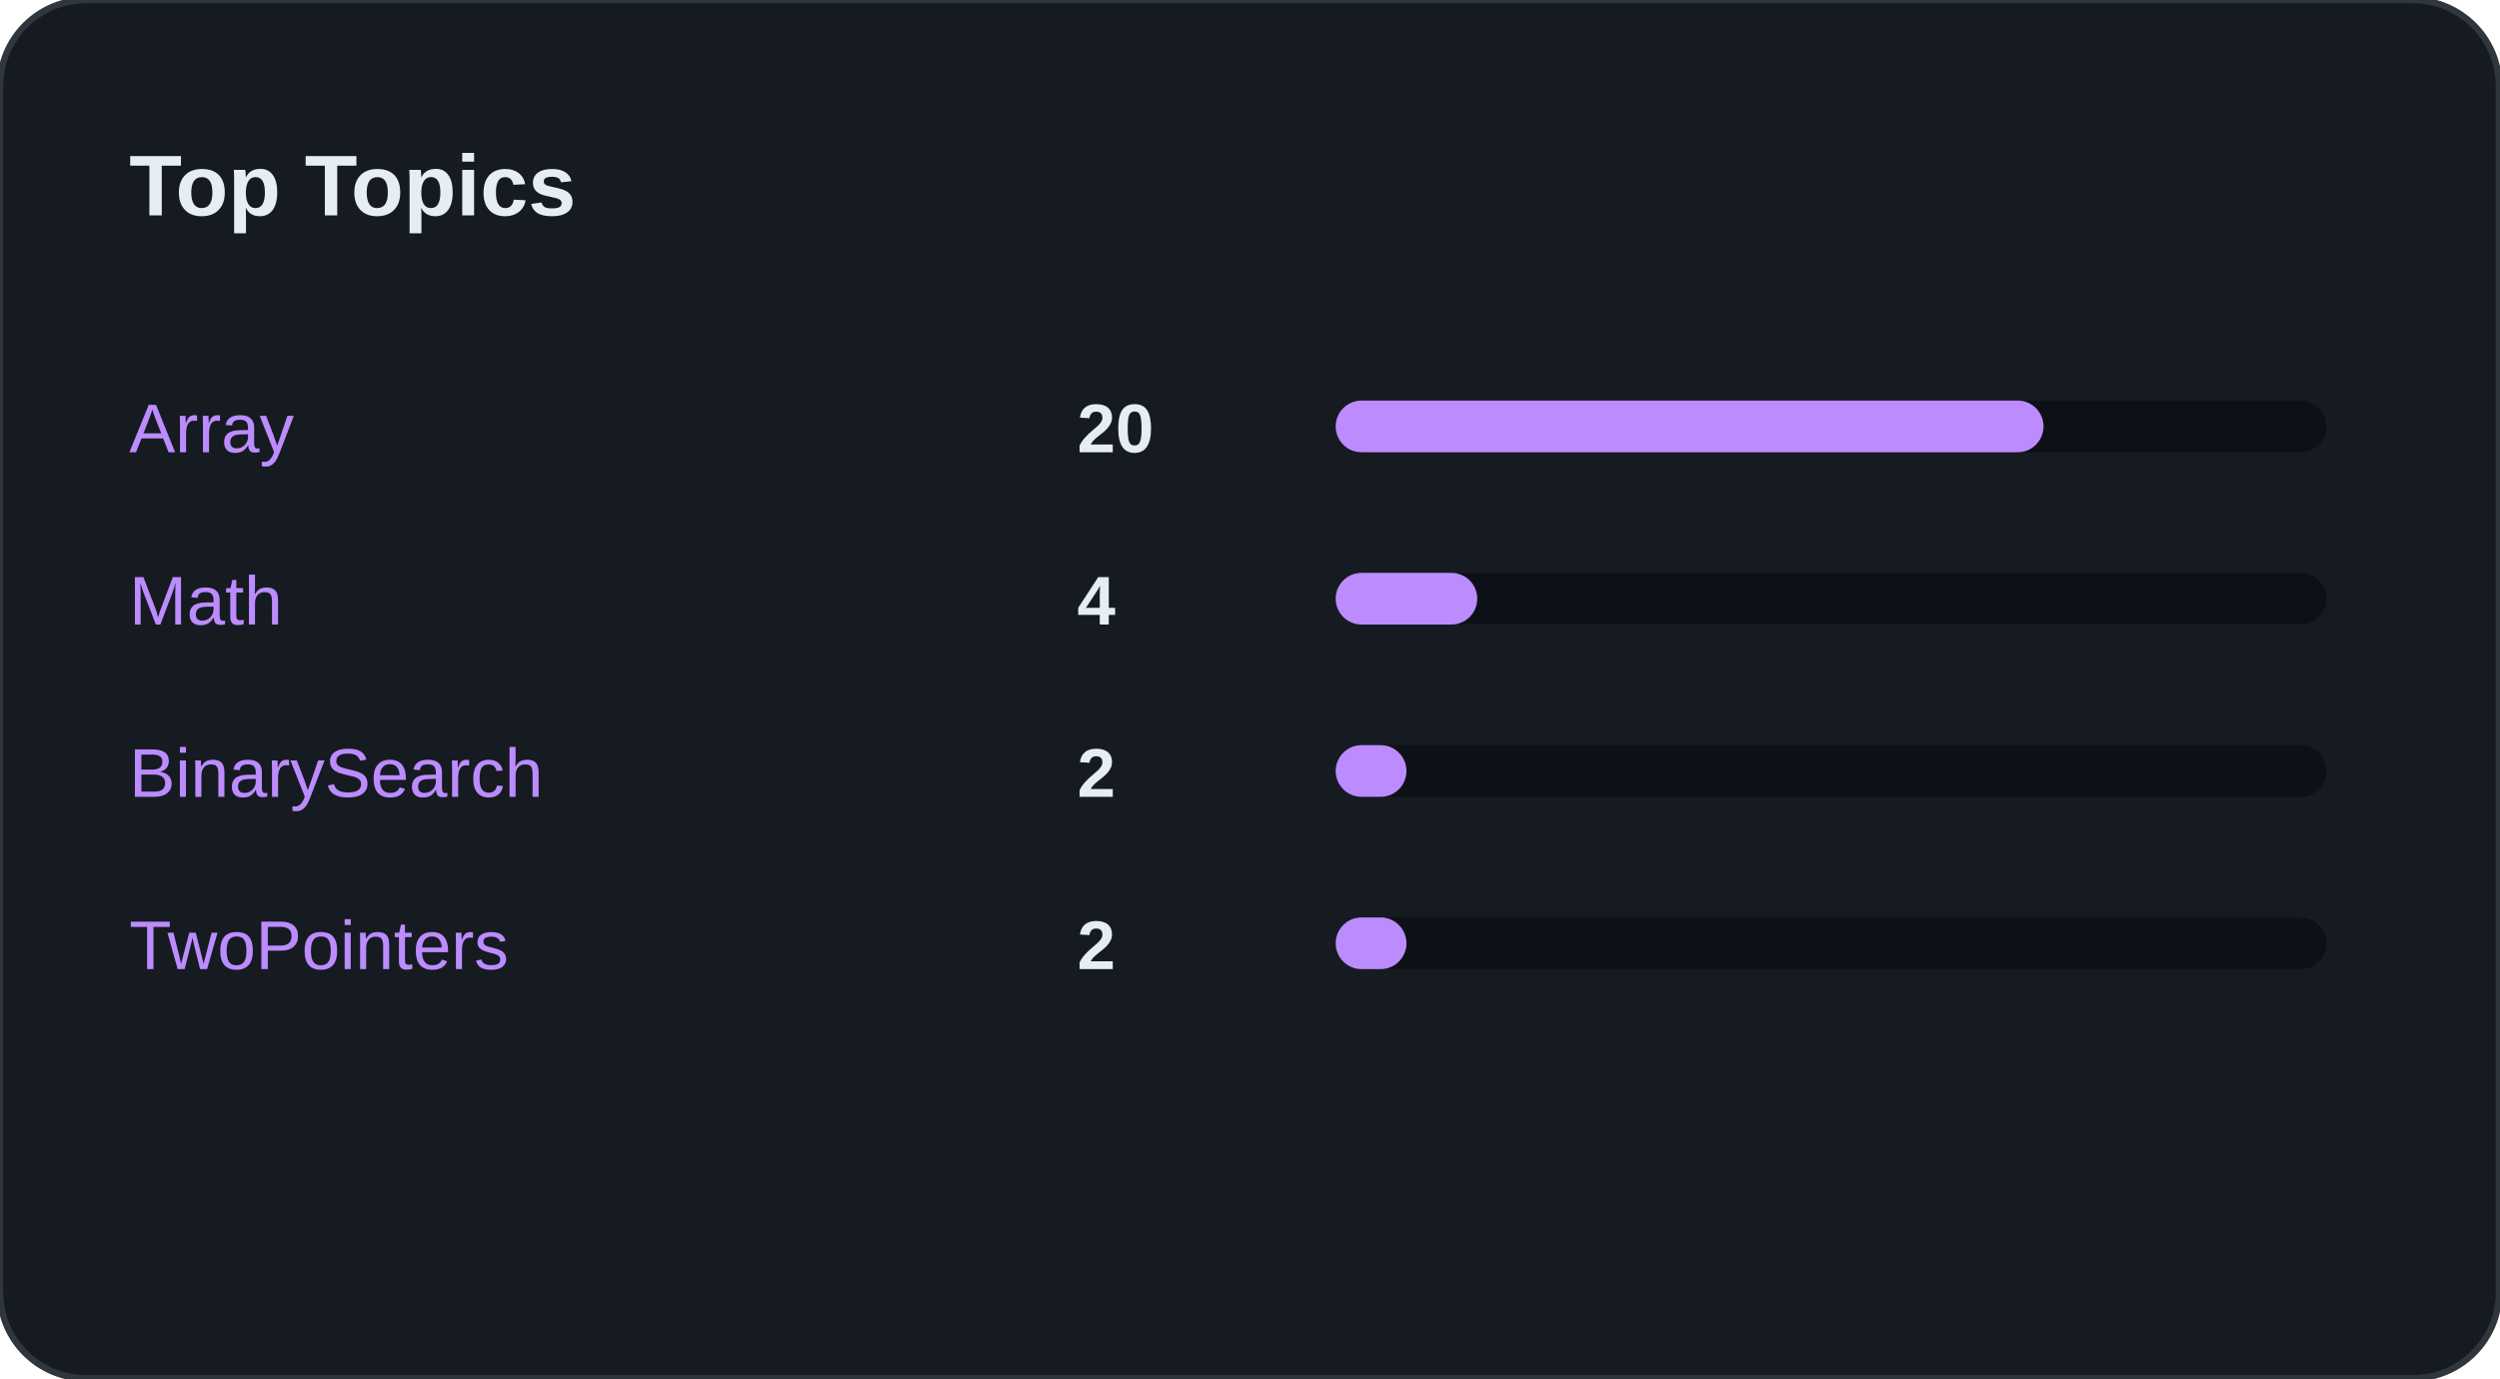
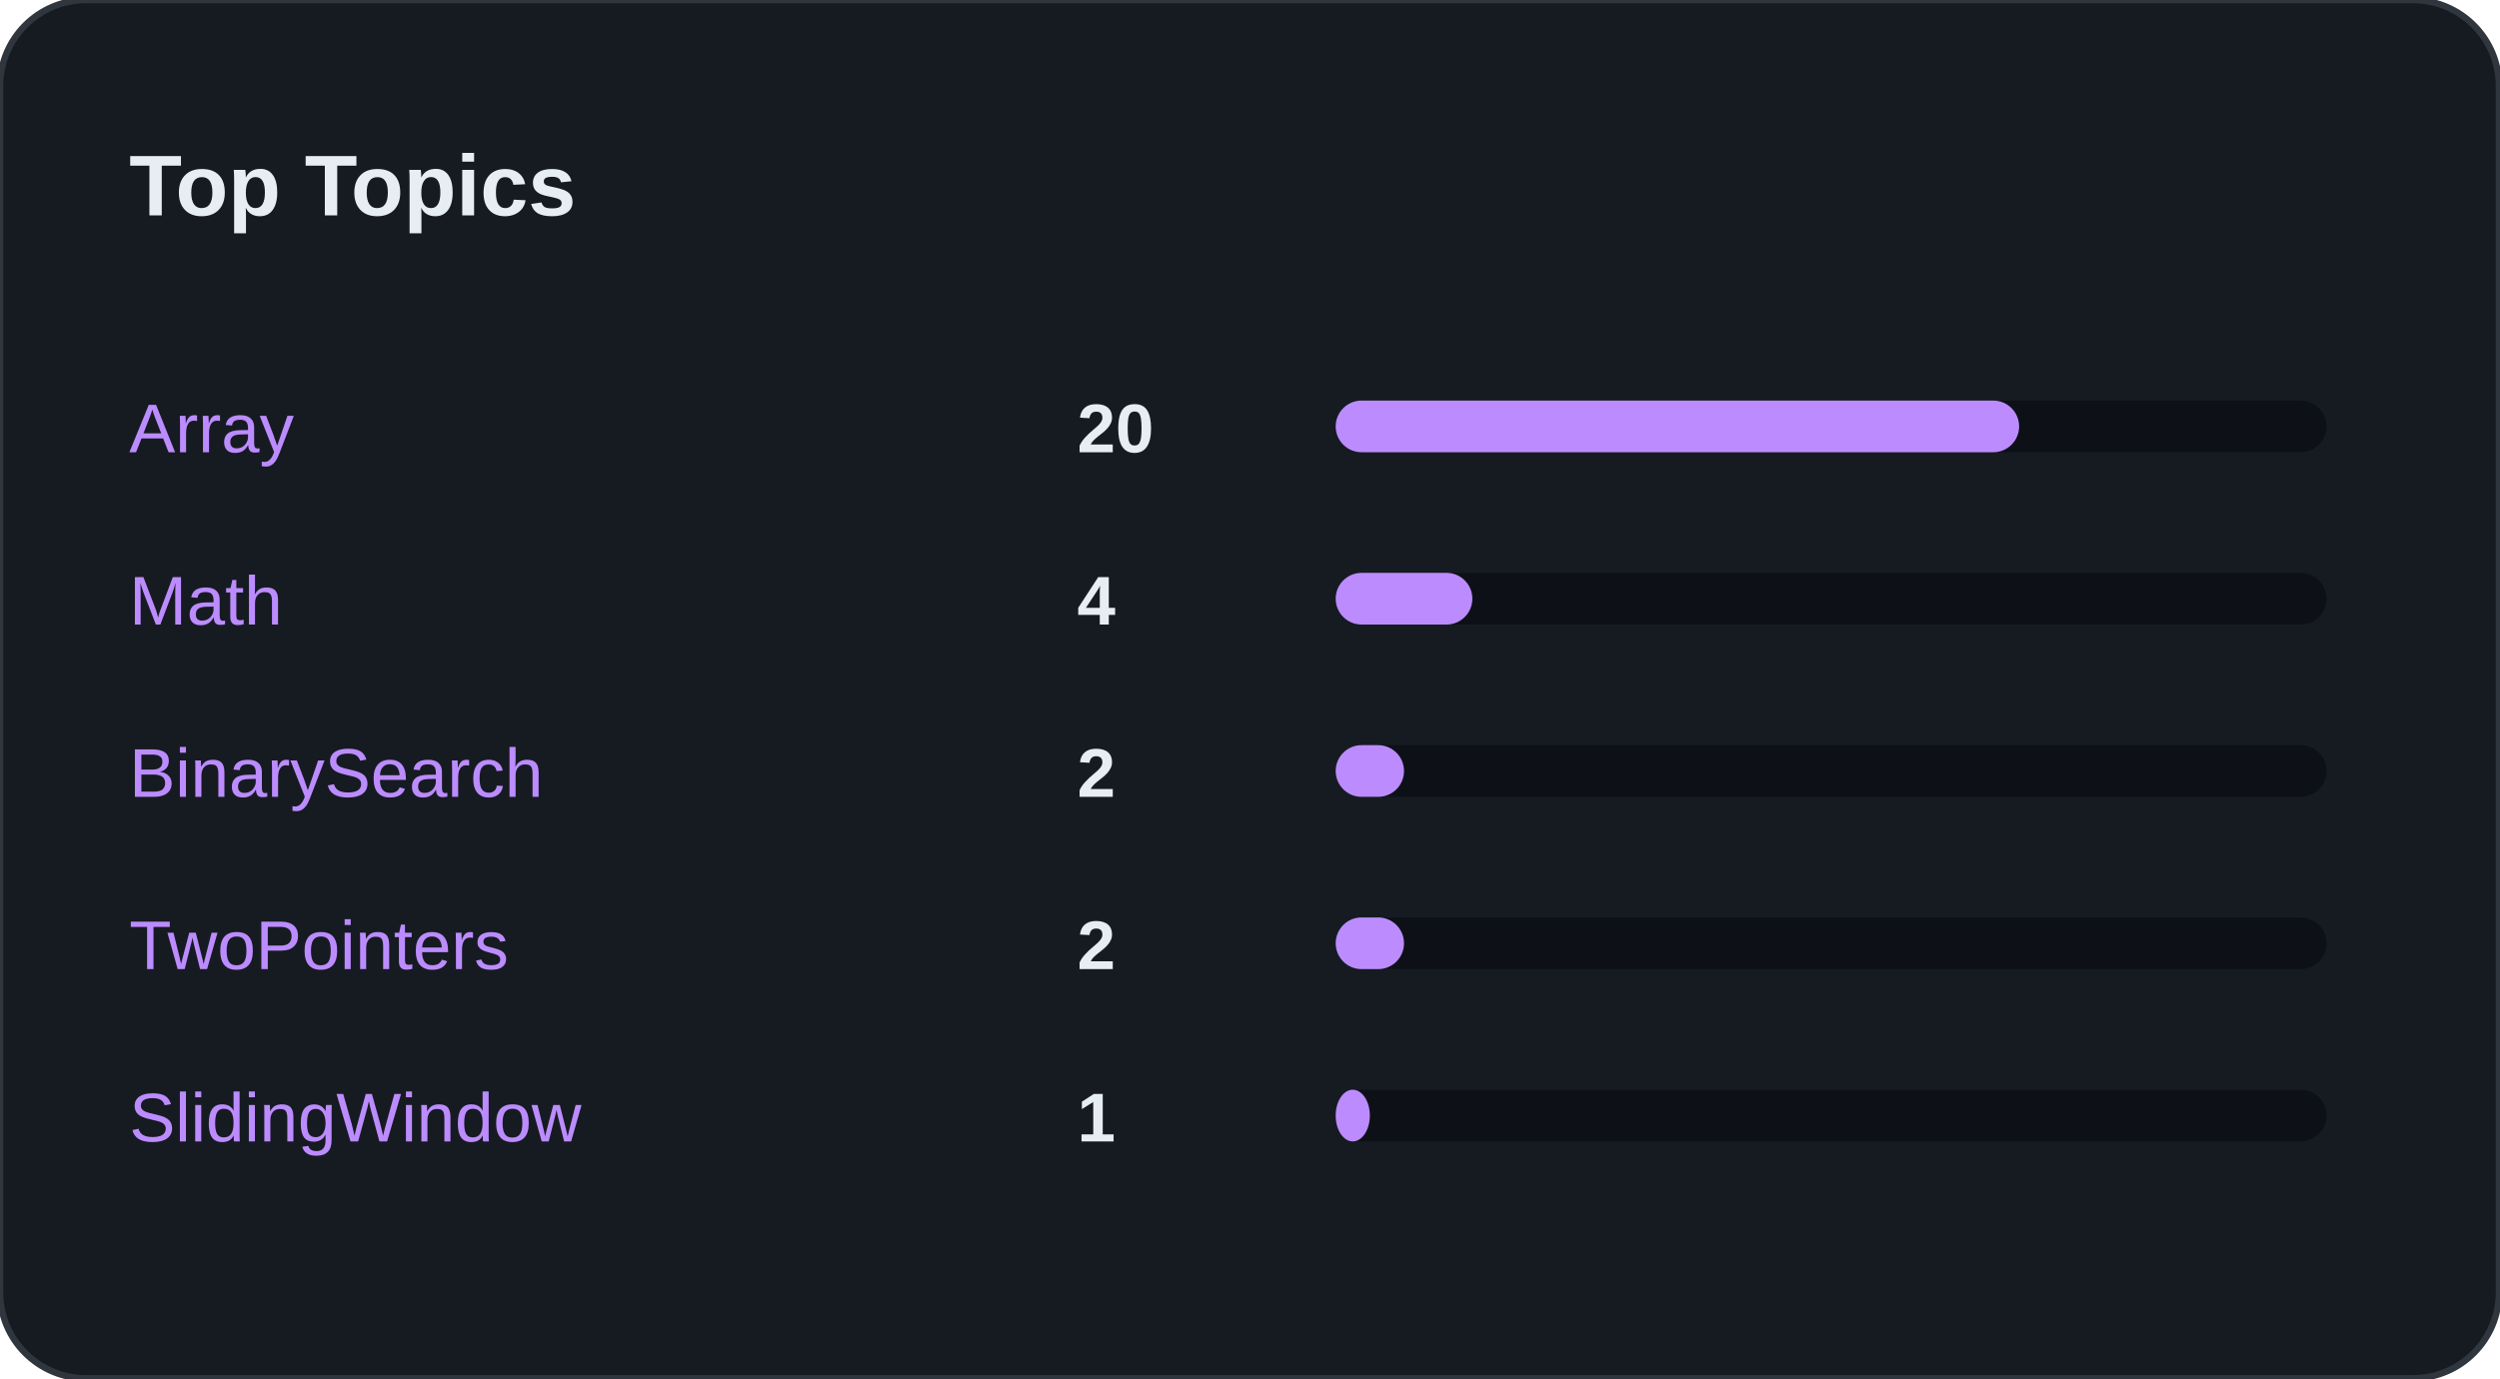
<svg xmlns="http://www.w3.org/2000/svg" width="100%" viewBox="0 0 580 320" preserveAspectRatio="xMidYMid meet">
  <rect width="580" height="320" rx="20" fill="#161B22" stroke="#30363D" stroke-width="1.5" />
  <text x="30" y="50" font-family="Segoe UI, Arial, sans-serif" font-size="20" font-weight="bold" fill="#E6EDF3">Top Topics</text>
  <text x="30" y="105" font-family="Segoe UI, Arial, sans-serif" font-size="16" fill="#BC8CFF">Array</text>
  <text x="250" y="105" font-family="Segoe UI, Arial, sans-serif" font-size="16" font-weight="bold" fill="#E6EDF3">20</text>
  <rect x="310" y="93" width="230" height="12" rx="6" fill="#0D1117" />
-   <rect x="310" y="93" width="164.286" height="12" rx="6" fill="#BC8CFF" />
+   <rect x="310" y="93" width="158.621" height="12" rx="6" fill="#BC8CFF" />
  <text x="30" y="145" font-family="Segoe UI, Arial, sans-serif" font-size="16" fill="#BC8CFF">Math</text>
  <text x="250" y="145" font-family="Segoe UI, Arial, sans-serif" font-size="16" font-weight="bold" fill="#E6EDF3">4</text>
  <rect x="310" y="133" width="230" height="12" rx="6" fill="#0D1117" />
-   <rect x="310" y="133" width="32.857" height="12" rx="6" fill="#BC8CFF" />
+   <rect x="310" y="133" width="31.724" height="12" rx="6" fill="#BC8CFF" />
  <text x="30" y="185" font-family="Segoe UI, Arial, sans-serif" font-size="16" fill="#BC8CFF">BinarySearch</text>
  <text x="250" y="185" font-family="Segoe UI, Arial, sans-serif" font-size="16" font-weight="bold" fill="#E6EDF3">2</text>
  <rect x="310" y="173" width="230" height="12" rx="6" fill="#0D1117" />
-   <rect x="310" y="173" width="16.429" height="12" rx="6" fill="#BC8CFF" />
+   <rect x="310" y="173" width="15.862" height="12" rx="6" fill="#BC8CFF" />
  <text x="30" y="225" font-family="Segoe UI, Arial, sans-serif" font-size="16" fill="#BC8CFF">TwoPointers</text>
  <text x="250" y="225" font-family="Segoe UI, Arial, sans-serif" font-size="16" font-weight="bold" fill="#E6EDF3">2</text>
  <rect x="310" y="213" width="230" height="12" rx="6" fill="#0D1117" />
-   <rect x="310" y="213" width="16.429" height="12" rx="6" fill="#BC8CFF" />
+   <rect x="310" y="213" width="15.862" height="12" rx="6" fill="#BC8CFF" />
+   <text x="30" y="265" font-family="Segoe UI, Arial, sans-serif" font-size="16" fill="#BC8CFF">SlidingWindow</text>
+   <text x="250" y="265" font-family="Segoe UI, Arial, sans-serif" font-size="16" font-weight="bold" fill="#E6EDF3">1</text>
+   <rect x="310" y="253" width="230" height="12" rx="6" fill="#0D1117" />
+   <rect x="310" y="253" width="7.931" height="12" rx="6" fill="#BC8CFF" />
</svg>
